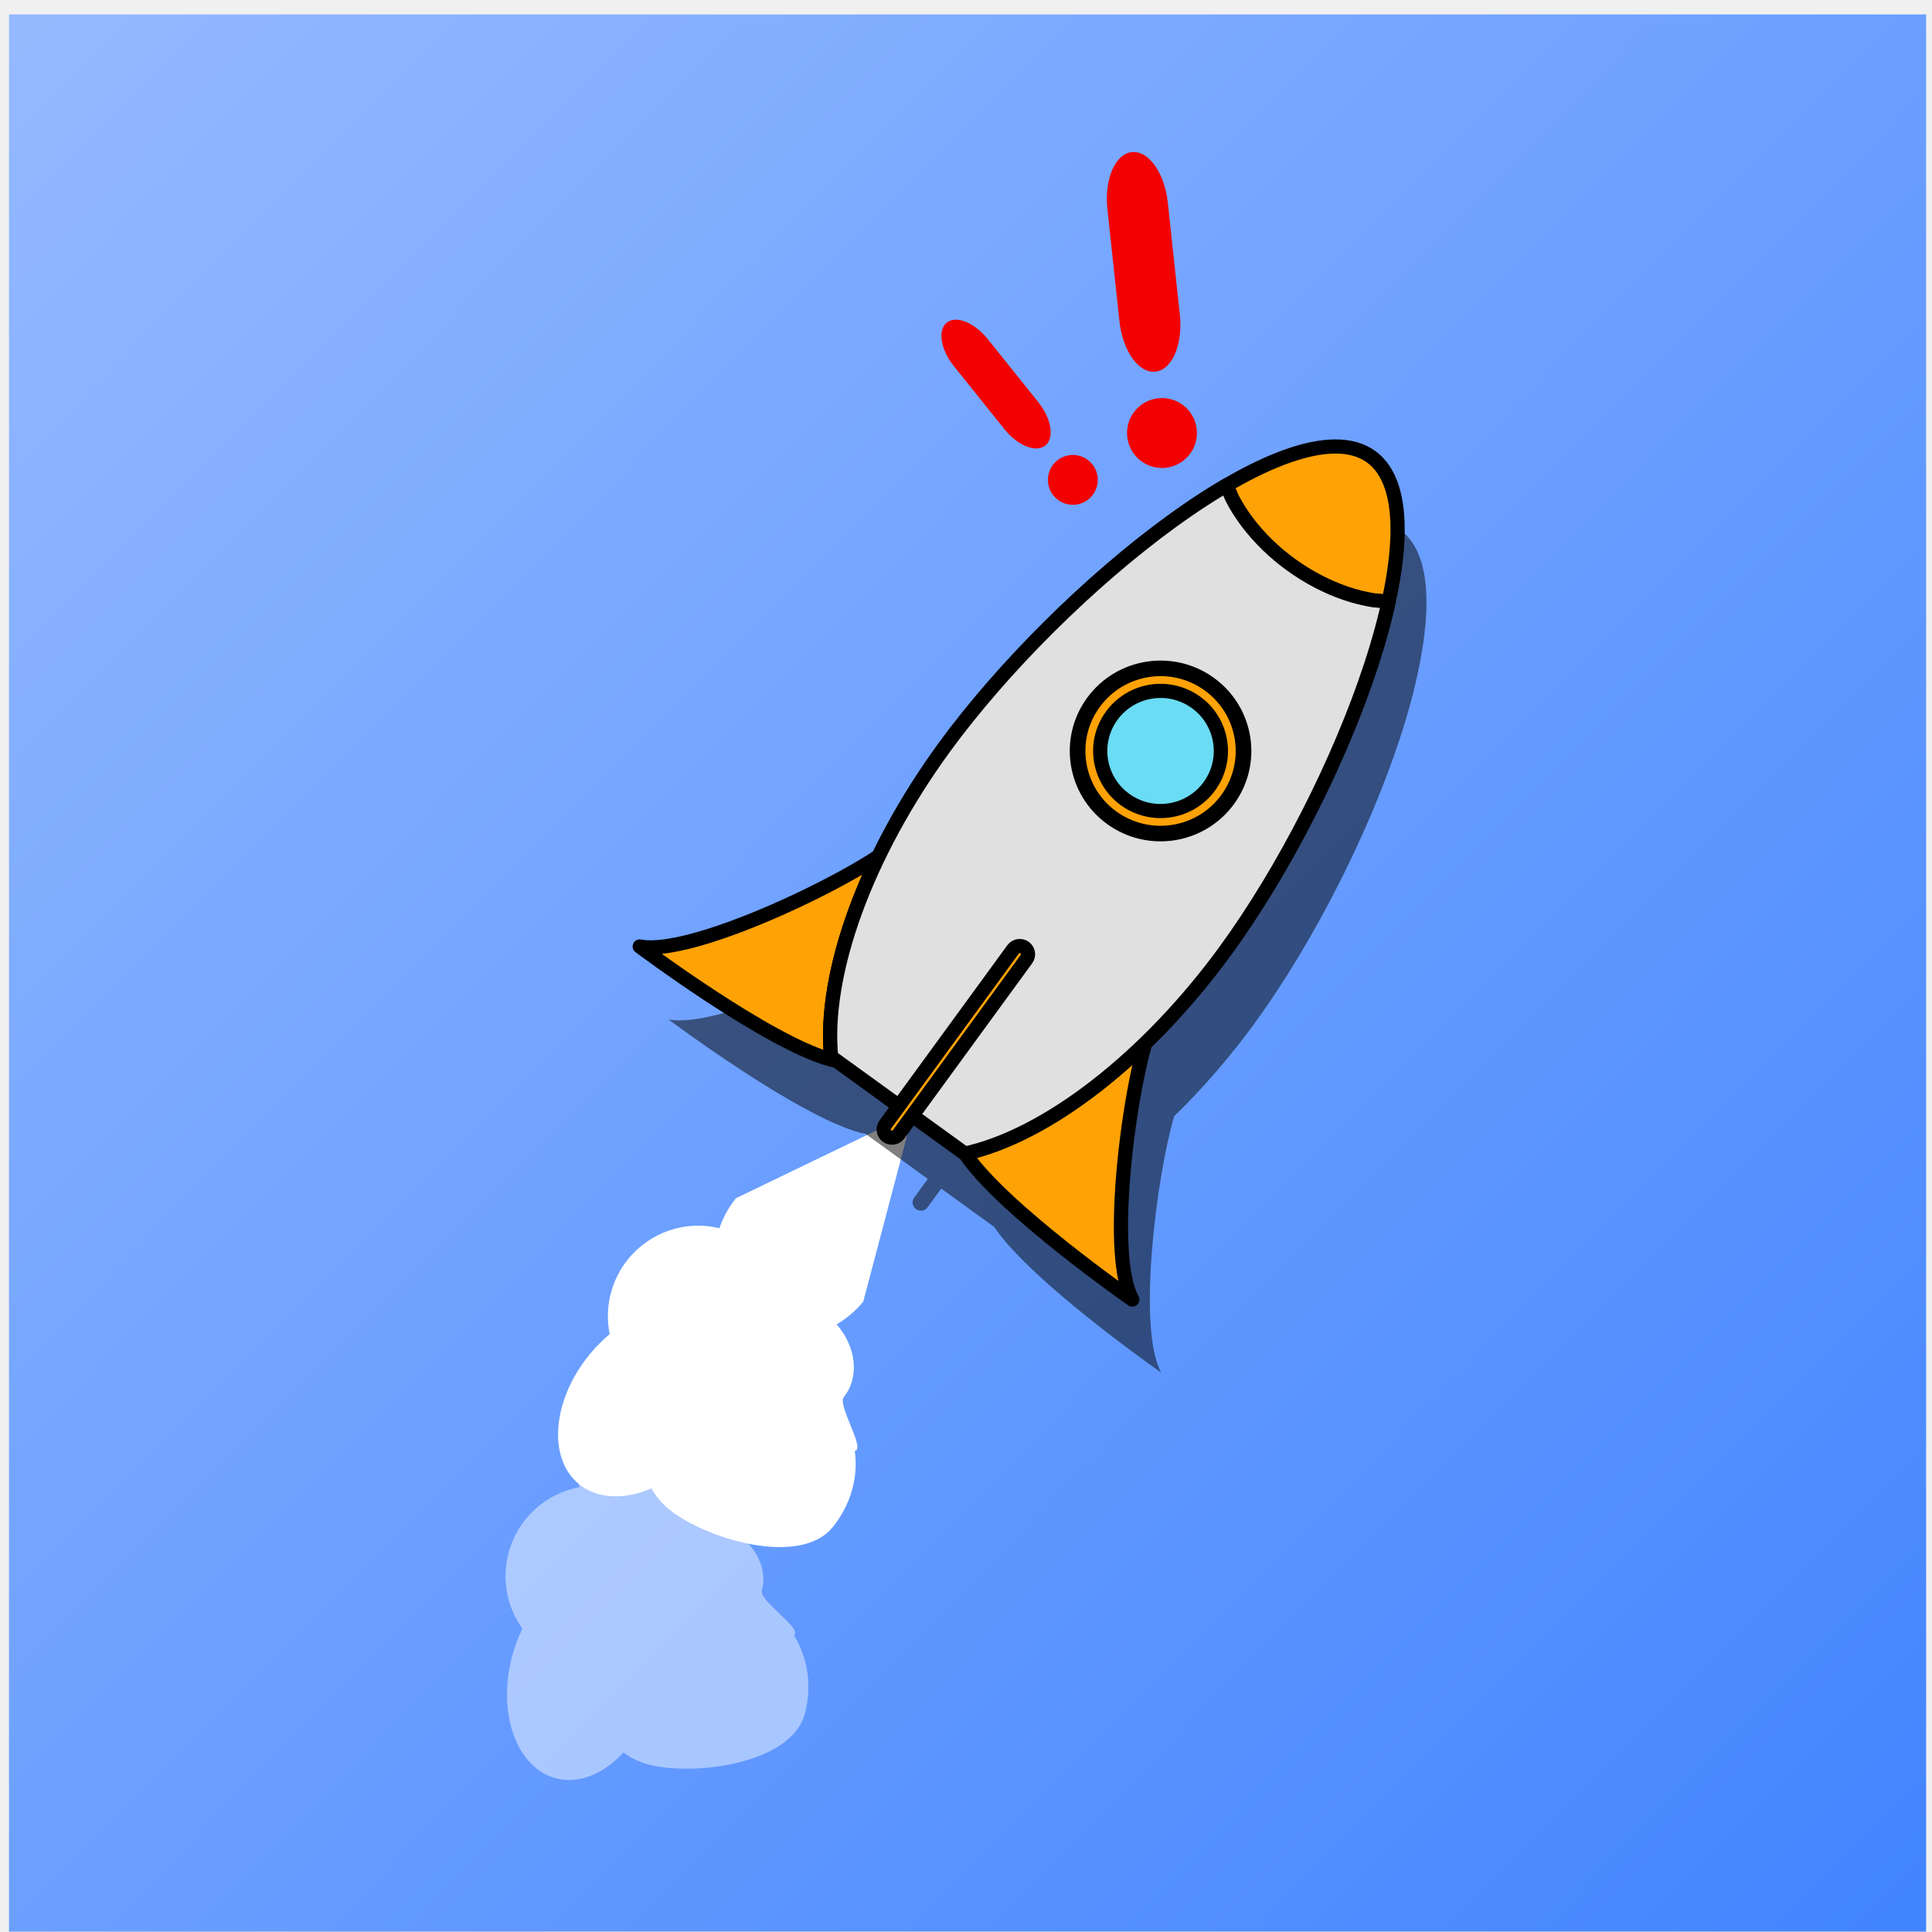
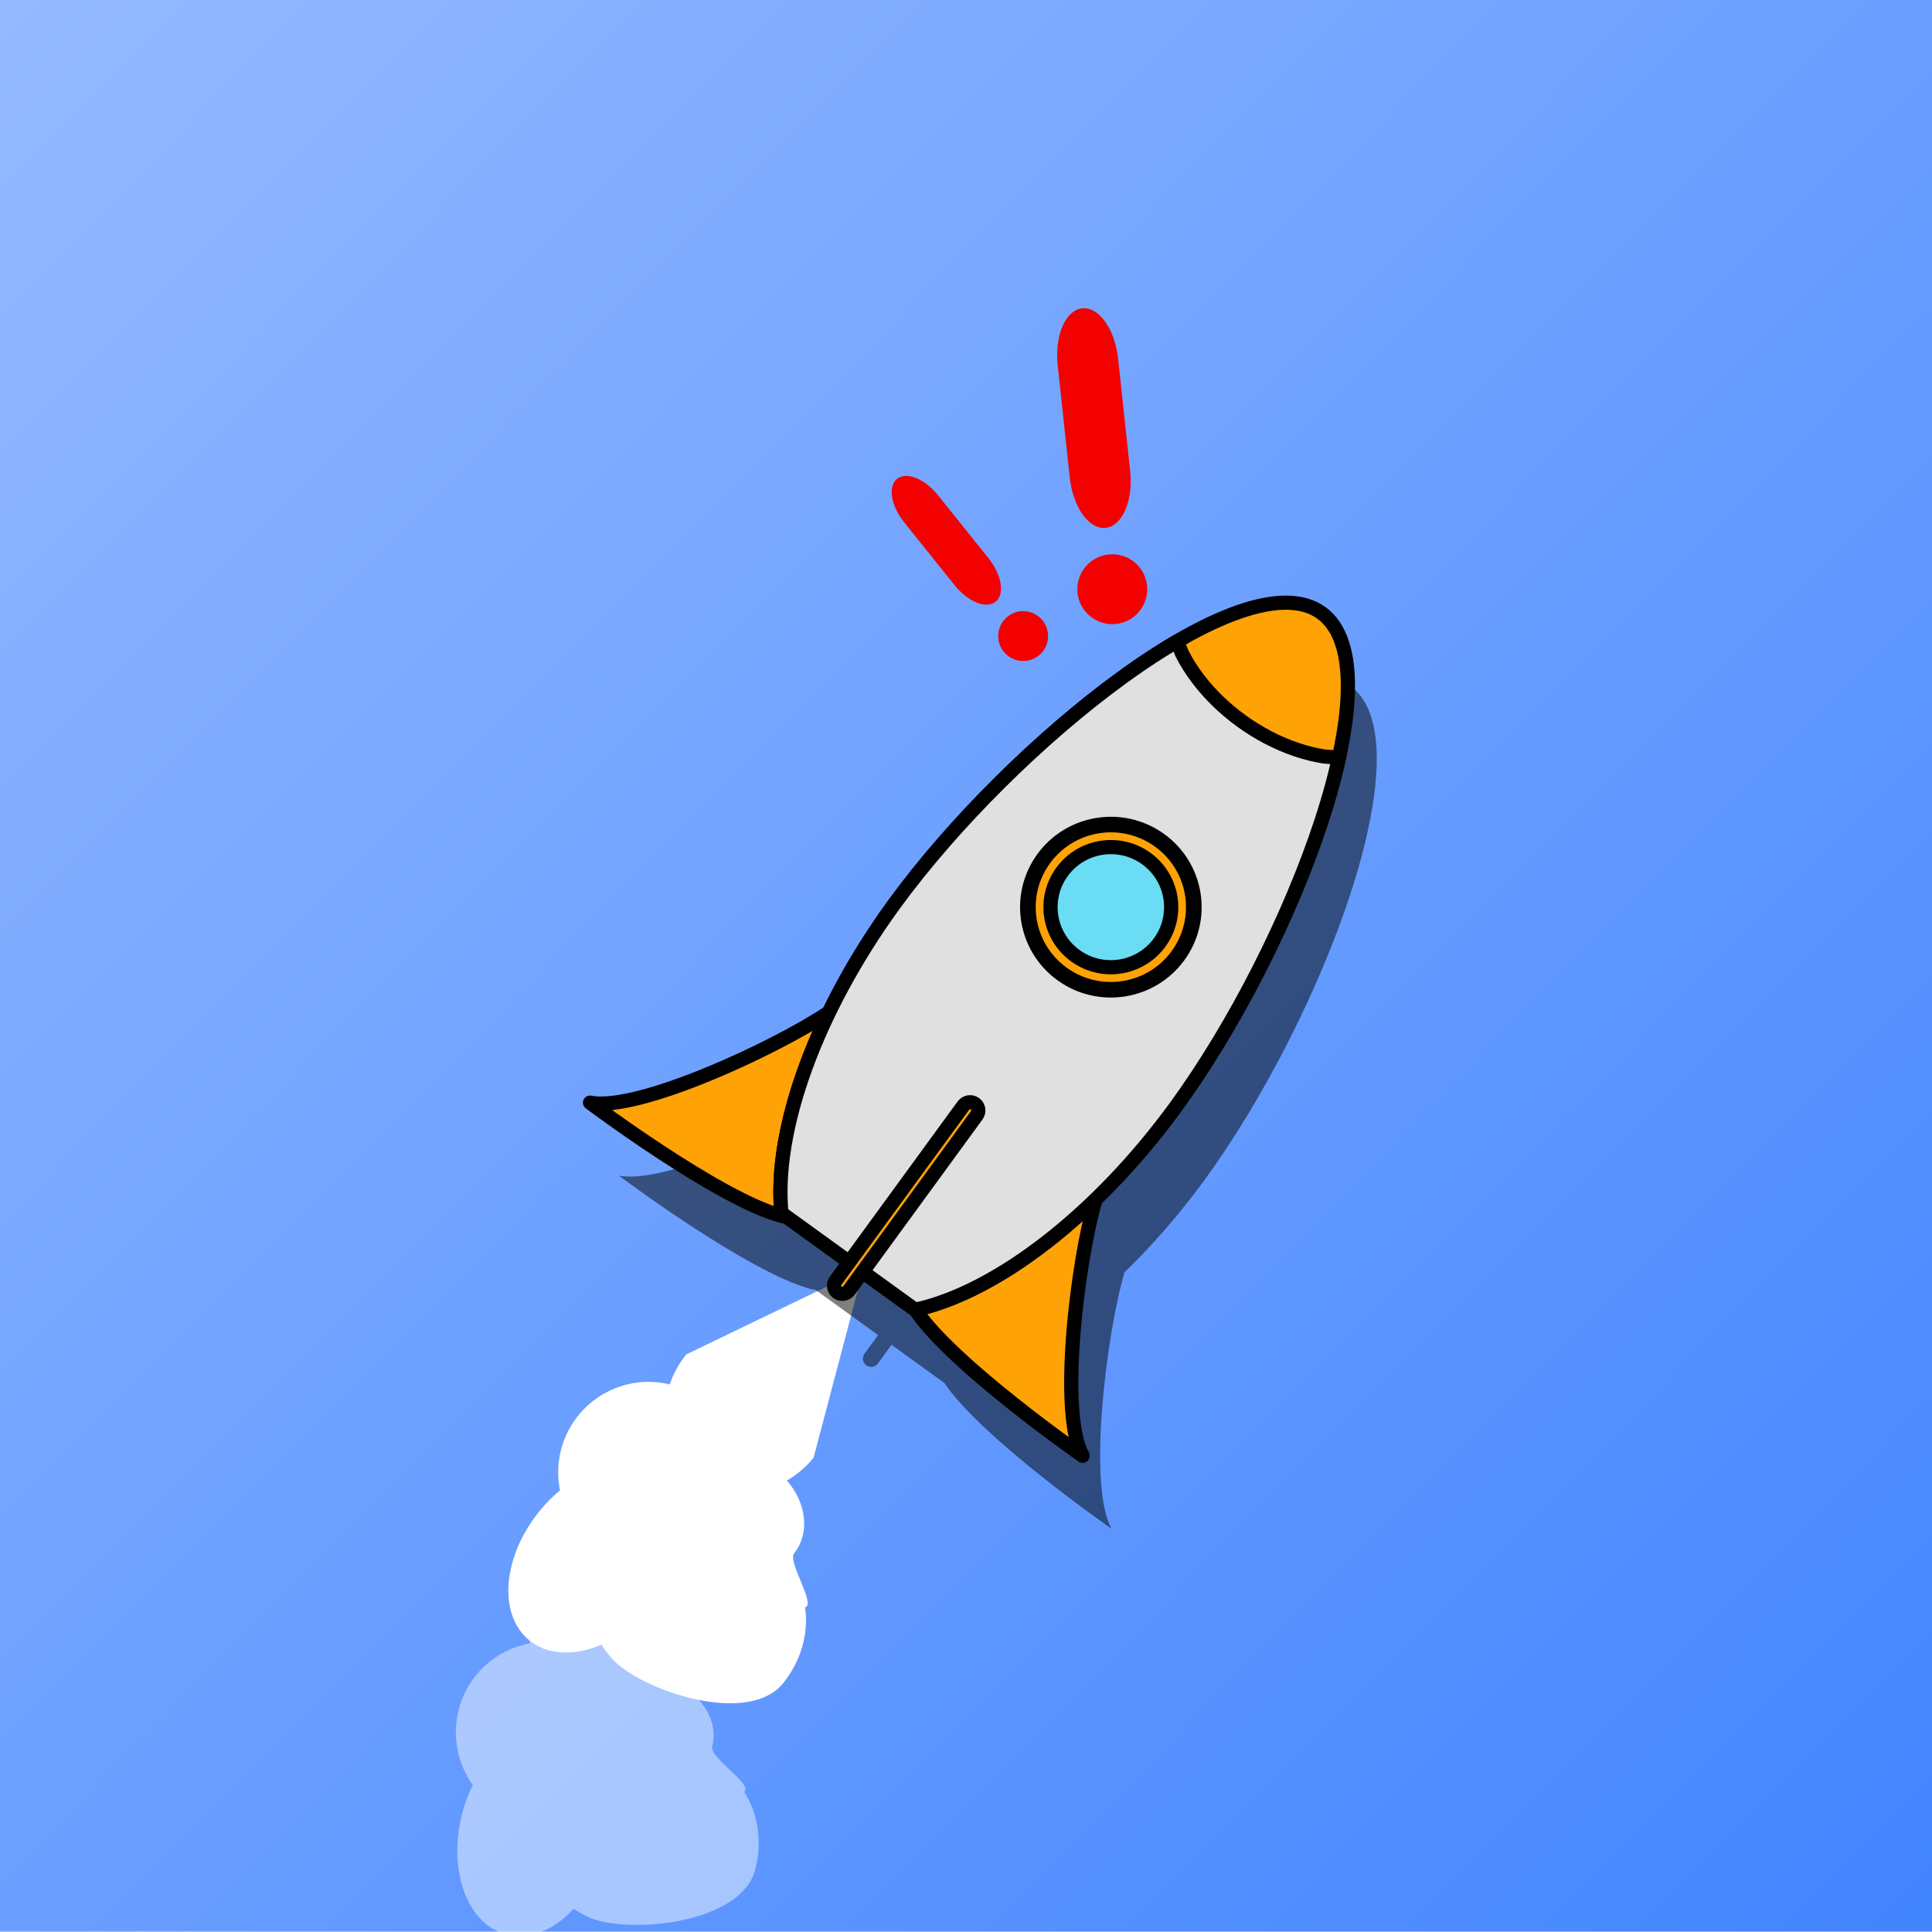
<svg xmlns="http://www.w3.org/2000/svg" width="432mm" height="432mm" viewBox="0 0 432 432" version="1.1" id="svg1" xml:space="preserve">
  <defs id="defs1">
-     <linearGradient id="paint0_linear_21428_292" x1="-2.75" y1="-1.75" x2="108" y2="108" gradientUnits="userSpaceOnUse" gradientTransform="matrix(3.969231,0,0,3.969231,2.009974,3.232087)">
+     <linearGradient id="paint0_linear_21428_292" x1="-2.75" y1="-1.75" x2="108" y2="108" gradientUnits="userSpaceOnUse" gradientTransform="matrix(4.016278,0,0,4.016278,-0.5306088,-1.849077)">
      <stop offset="0.025" stop-color="#94B9FF" id="stop1" />
      <stop offset="0.989" stop-color="#4385FF" id="stop2" />
    </linearGradient>
  </defs>
  <g id="layer1">
-     <rect width="428.677" height="428.677" fill="url(#paint0_linear_21428_292)" id="rect1" x="2.01" y="3.232" style="display:inline;fill:url(#paint0_linear_21428_292);stroke-width:3.969" />
-     <g id="g78" transform="matrix(1.650908,0,0,1.650908,99.58789,-70.46746)" style="display:inline">
+     <rect width="433.758" height="433.758" fill="url(#paint0_linear_21428_292)" id="rect1" x="-0.531" y="-1.849" style="display:inline;fill:url(#paint0_linear_21428_292);stroke-width:4.016" />
+     <g id="g78" transform="matrix(1.650908,0,0,1.650908,88.47539,-35.54244)" style="display:inline">
      <g id="g81">
        <path id="path78" style="fill:#ffffff;fill-opacity:1;stroke-width:6.615;stroke-linecap:round;stroke-linejoin:round;stroke-dashoffset:47.218" d="m 24.743,213.225 c -2.307,2.854 -3.221,6.585 -2.486,10.155 -1.005,0.838 -1.943,1.789 -2.784,2.826 -5.031,6.195 -5.642,14.033 -1.364,17.507 2.428,1.969 6.052,2.176 9.792,0.561 0.626,1.09 1.433,2.047 2.39,2.836 4.903,3.982 17.719,7.897 22.177,2.407 2.406,-2.972 3.498,-6.749 2.98,-10.296 1.523,-0.3 -2.4,-6.196 -1.485,-7.315 2.137,-2.648 1.731,-6.755 -0.972,-9.849 1.366,-0.794 2.59,-1.84 3.606,-3.078 l 6.754,-25.579 -23.998,11.574 c -0.981,1.221 -1.74,2.601 -2.237,4.065 -4.559,-1.124 -9.383,0.508 -12.371,4.186 z" />
        <path id="path34" style="opacity:0.455;fill:#ffffff;fill-opacity:1;stroke-width:6.615;stroke-linecap:round;stroke-linejoin:round;stroke-dashoffset:47.218" d="m 8.562,252.992 c -0.942,3.548 -0.253,7.326 1.876,10.285 -0.576,1.176 -1.043,2.426 -1.389,3.716 -2.065,7.709 0.577,15.114 5.9,16.539 3.02,0.806 6.413,-0.484 9.168,-3.485 1.016,0.739 2.144,1.284 3.339,1.613 6.101,1.634 19.399,-0.022 21.228,-6.854 0.983,-3.695 0.439,-7.589 -1.482,-10.616 1.268,-0.895 -4.72,-4.677 -4.341,-6.072 0.87,-3.289 -1.176,-6.873 -4.908,-8.594 0.922,-1.282 1.614,-2.737 2.035,-4.282 L 35.715,219.135 18.531,239.497 c -0.397,1.515 -0.527,3.085 -0.383,4.624 -4.62,0.834 -8.359,4.294 -9.585,8.871 z" />
      </g>
      <g id="g76" transform="translate(-17.72351,36.67674)">
        <path id="path12-1" style="display:inline;opacity:0.5;fill:#000000;fill-opacity:1;stroke:none;stroke-width:2.267;stroke-linecap:round;stroke-linejoin:round;stroke-dasharray:none;stroke-dashoffset:47.218;stroke-opacity:1" d="m 103.659,43.367 c -4.057,2.963 -7.792,8.962 -10.992,16.666 -0.355,0.856 -0.705,1.733 -1.047,2.63 -0.342,0.896 -0.677,1.811 -1.005,2.744 -0.328,0.933 -0.649,1.883 -0.962,2.849 -2.824,8.706 -5.012,18.674 -6.409,28.57 -0.153,1.082 -0.326,2.165 -0.459,3.244 -0.54,4.377 -0.913,8.71 -1.102,12.883 -0.095,2.086 -0.143,4.133 -0.143,6.124 0.001,1.322 0.024,2.637 0.068,3.943 0.044,1.307 0.109,2.604 0.194,3.892 l 3.59e-4,4.9e-4 c 0.171,2.575 0.425,5.108 0.757,7.585 l 3.59e-4,4.9e-4 c 0.215,1.605 0.475,3.176 0.754,4.729 -3.476,9.496 -15.163,30.775 -22.345,34.127 0,0 25.44,0.457 35.331,-3.254 0.274,-0.103 0.53,-0.23 0.775,-0.375 l 12.347,5.2e-4 2e-4,3.701 c 0,0.731 0.589,1.32 1.32,1.32 0.731,0 1.319,-0.589 1.319,-1.32 l -2e-4,-3.701 10.364,-6e-5 c 0.006,-0.007 0.012,-0.015 0.019,-0.023 9.895,3.708 35.324,3.251 35.324,3.251 -7.27,-3.394 -19.15,-25.147 -22.463,-34.461 0.019,-0.11 0.043,-0.215 0.061,-0.325 l 4.9e-4,-3.6e-4 c 0.205,-1.208 0.39,-2.432 0.556,-3.67 l -3.6e-4,-5e-4 c 0.498,-3.715 0.82,-7.557 0.952,-11.477 0.044,-1.307 0.067,-2.622 0.068,-3.943 0,-1.991 -0.049,-4.038 -0.144,-6.124 -0.378,-8.345 -1.494,-17.333 -3.2,-26.027 -0.426,-2.173 -0.89,-4.328 -1.387,-6.45 -0.996,-4.244 -2.129,-8.357 -3.382,-12.22 -0.313,-0.966 -0.634,-1.916 -0.962,-2.849 -0.328,-0.933 -0.663,-1.848 -1.005,-2.745 -0.342,-0.896 -0.691,-1.773 -1.046,-2.629 -0.231,-0.556 -0.47,-1.089 -0.706,-1.627 -4.495,-10.224 -9.963,-17.073 -15.868,-17.073 -1.912,9e-6 -3.78,0.717 -5.583,2.034 z" transform="matrix(0.687144,0.4968781,-0.4990601,0.6841396,92.5803,-4.804595)" />
        <g id="g75" style="display:inline;stroke:#000000;stroke-width:2.267;stroke-dasharray:none;stroke-opacity:1" transform="matrix(0.687144,0.4968781,-0.4990601,0.6841396,88.66619,-14.6943)">
          <path id="path71" style="display:inline;fill:#ffa206;fill-opacity:1;stroke:#000000;stroke-width:2.267;stroke-linecap:round;stroke-linejoin:round;stroke-dasharray:none;stroke-dashoffset:47.218;stroke-opacity:1" d="m 122.124,134.277 12.572,5.2e-4 c -2.628,0.859 13.899,34.394 23.073,38.677 0,0 -25.44,0.457 -35.331,-3.253 -9.891,-3.71 -0.355,-35.381 -0.355,-35.381 -1e-5,-0.023 0.019,-0.043 0.042,-0.043 z" />
          <path id="path72" style="display:inline;fill:#ffa206;fill-opacity:1;stroke:#000000;stroke-width:2.267;stroke-linecap:round;stroke-linejoin:round;stroke-dasharray:none;stroke-dashoffset:47.218;stroke-opacity:1" d="m 96.614,134.677 -12.572,5.2e-4 c 2.628,0.859 -13.899,34.394 -23.073,38.677 0,0 25.44,0.457 35.331,-3.253 9.891,-3.71 0.355,-35.381 0.355,-35.381 10e-6,-0.023 -0.019,-0.043 -0.042,-0.043 z" />
          <path id="path73" style="display:inline;fill:#ffa206;fill-opacity:1;stroke:#000000;stroke-width:2.267;stroke-linecap:round;stroke-linejoin:round;stroke-dasharray:none;stroke-dashoffset:47.218;stroke-opacity:1" d="m 109.241,41.333 c -15.299,7.3e-5 -27.701,45.881 -27.701,77.744 0.016,21.149 5.587,40.584 14.517,50.649 H 122.426 c 8.93,-10.066 14.501,-29.501 14.517,-50.649 10e-6,-31.864 -12.402,-77.744 -27.701,-77.744 z" />
          <path d="m 125.109,58.406 a 22.436,14.411 0 0 1 -1.998,1.283 22.436,14.411 0 0 1 -4.254,1.717 22.436,14.411 0 0 1 -4.742,1.066 22.436,14.411 0 0 1 -4.992,0.362 22.436,14.411 0 0 1 -4.992,-0.362 22.436,14.411 0 0 1 -4.742,-1.066 22.436,14.411 0 0 1 -4.254,-1.717 22.436,14.411 0 0 1 -1.813,-1.165 c -0.219,0.5 -0.44,0.993 -0.655,1.509 -0.356,0.856 -0.705,1.733 -1.047,2.629 -0.342,0.896 -0.677,1.812 -1.005,2.745 -0.328,0.933 -0.649,1.883 -0.962,2.849 -0.627,1.932 -1.223,3.926 -1.788,5.967 -0.565,2.041 -1.097,4.131 -1.595,6.253 -0.498,2.122 -0.961,4.277 -1.388,6.45 -0.426,2.173 -0.816,4.365 -1.166,6.561 -0.35,2.196 -0.662,4.395 -0.932,6.583 -0.27,2.188 -0.498,4.366 -0.682,6.518 -0.185,2.152 -0.325,4.278 -0.42,6.365 -0.095,2.086 -0.143,4.133 -0.143,6.124 0.001,1.322 0.024,2.637 0.068,3.944 0.044,1.307 0.109,2.604 0.195,3.892 0.086,1.288 0.192,2.565 0.318,3.829 0.126,1.265 0.273,2.517 0.439,3.756 0.166,1.238 0.352,2.462 0.556,3.671 0.205,1.208 0.428,2.4 0.67,3.574 0.242,1.174 0.503,2.331 0.781,3.467 0.279,1.137 0.575,2.253 0.889,3.348 0.314,1.095 0.645,2.169 0.993,3.219 0.348,1.05 0.713,2.076 1.095,3.077 0.381,1.001 0.779,1.977 1.193,2.925 0.414,0.948 0.843,1.869 1.287,2.761 0.445,0.892 0.905,1.755 1.379,2.587 0.475,0.832 0.964,1.633 1.467,2.401 0.504,0.768 1.021,1.503 1.553,2.203 0.531,0.7 1.077,1.366 1.635,1.995 H 122.426 c 0.558,-0.629 1.103,-1.295 1.634,-1.995 0.531,-0.7 1.049,-1.436 1.553,-2.204 0.504,-0.768 0.993,-1.569 1.467,-2.401 0.475,-0.832 0.935,-1.695 1.379,-2.587 0.445,-0.892 0.874,-1.813 1.287,-2.761 0.414,-0.948 0.811,-1.924 1.193,-2.925 0.381,-1.001 0.746,-2.027 1.095,-3.077 0.348,-1.05 0.679,-2.123 0.993,-3.218 0.314,-1.095 0.61,-2.212 0.889,-3.348 0.279,-1.136 0.539,-2.293 0.781,-3.467 0.242,-1.174 0.466,-2.366 0.671,-3.574 0.205,-1.208 0.39,-2.432 0.556,-3.671 0.166,-1.238 0.312,-2.491 0.439,-3.756 0.126,-1.265 0.233,-2.542 0.318,-3.829 0.086,-1.288 0.151,-2.585 0.195,-3.892 0.044,-1.307 0.067,-2.622 0.068,-3.944 0,-1.991 -0.049,-4.038 -0.143,-6.124 -0.095,-2.086 -0.235,-4.213 -0.419,-6.365 -0.184,-2.152 -0.413,-4.329 -0.683,-6.518 -0.27,-2.188 -0.581,-4.388 -0.932,-6.583 -0.35,-2.196 -0.74,-4.387 -1.166,-6.561 -0.426,-2.173 -0.89,-4.328 -1.388,-6.45 -0.498,-2.122 -1.03,-4.211 -1.595,-6.253 -0.565,-2.041 -1.161,-4.036 -1.788,-5.967 -0.313,-0.966 -0.634,-1.916 -0.962,-2.849 -0.328,-0.933 -0.663,-1.848 -1.005,-2.745 -0.342,-0.896 -0.691,-1.773 -1.047,-2.629 -0.231,-0.556 -0.469,-1.089 -0.706,-1.627 z" style="display:inline;fill:#e0e0e0;stroke:#000000;stroke-linecap:round;stroke-linejoin:round;stroke-dashoffset:47.218;stroke-opacity:1" id="path74" />
          <circle style="display:inline;fill:#ffa206;fill-opacity:1;stroke:#000000;stroke-width:2.494;stroke-linecap:round;stroke-linejoin:round;stroke-dasharray:none;stroke-dashoffset:47.218;stroke-opacity:1" id="circle74" cx="109.775" cy="99.204" r="13.231" />
          <circle style="fill:#6adcf3;fill-opacity:1;stroke:#000000;stroke-width:2.267;stroke-linecap:round;stroke-linejoin:round;stroke-dasharray:none;stroke-dashoffset:47.218;stroke-opacity:1" id="circle75" cx="109.775" cy="99.204" r="9.622" />
          <rect style="fill:#ffa206;fill-opacity:1;stroke:#000000;stroke-width:2.267;stroke-linecap:round;stroke-linejoin:round;stroke-dasharray:none;stroke-dashoffset:47.218;stroke-opacity:1" id="rect75" width="2.639" height="37.318" x="109.423" y="137.429" ry="1.32" />
        </g>
      </g>
      <g id="g80">
        <path id="path75" style="fill:#f30000;fill-opacity:1;stroke:none;stroke-width:1.285;stroke-linecap:round;stroke-linejoin:round;stroke-dashoffset:47.218" d="m 92.977,63.288 c -2.266,0.243 -3.742,3.683 -3.31,7.712 l 1.629,15.188 c 0.432,4.029 2.604,7.077 4.87,6.834 2.266,-0.243 3.742,-3.683 3.31,-7.712 l -1.629,-15.188 c -0.432,-4.029 -2.605,-7.077 -4.87,-6.834 z m 3.576,33.339 a 4.733,4.733 0 0 0 -4.201,5.21 4.733,4.733 0 0 0 5.21,4.201 4.733,4.733 0 0 0 4.201,-5.211 4.733,4.733 0 0 0 -5.211,-4.201 z" />
        <path id="path77" style="fill:#f30000;fill-opacity:1;stroke:none;stroke-width:0.916;stroke-linecap:round;stroke-linejoin:round;stroke-dashoffset:47.218" d="m 67.909,86.383 c -1.268,1.017 -0.833,3.652 0.975,5.907 l 6.818,8.501 c 1.809,2.255 4.286,3.252 5.554,2.235 1.268,-1.017 0.833,-3.652 -0.975,-5.907 l -6.818,-8.501 c -1.809,-2.255 -4.286,-3.252 -5.554,-2.235 z M 82.875,105.045 a 3.377,3.377 0 0 0 -0.522,4.746 3.377,3.377 0 0 0 4.746,0.522 3.377,3.377 0 0 0 0.522,-4.747 3.377,3.377 0 0 0 -4.746,-0.522 z" />
      </g>
    </g>
  </g>
</svg>
